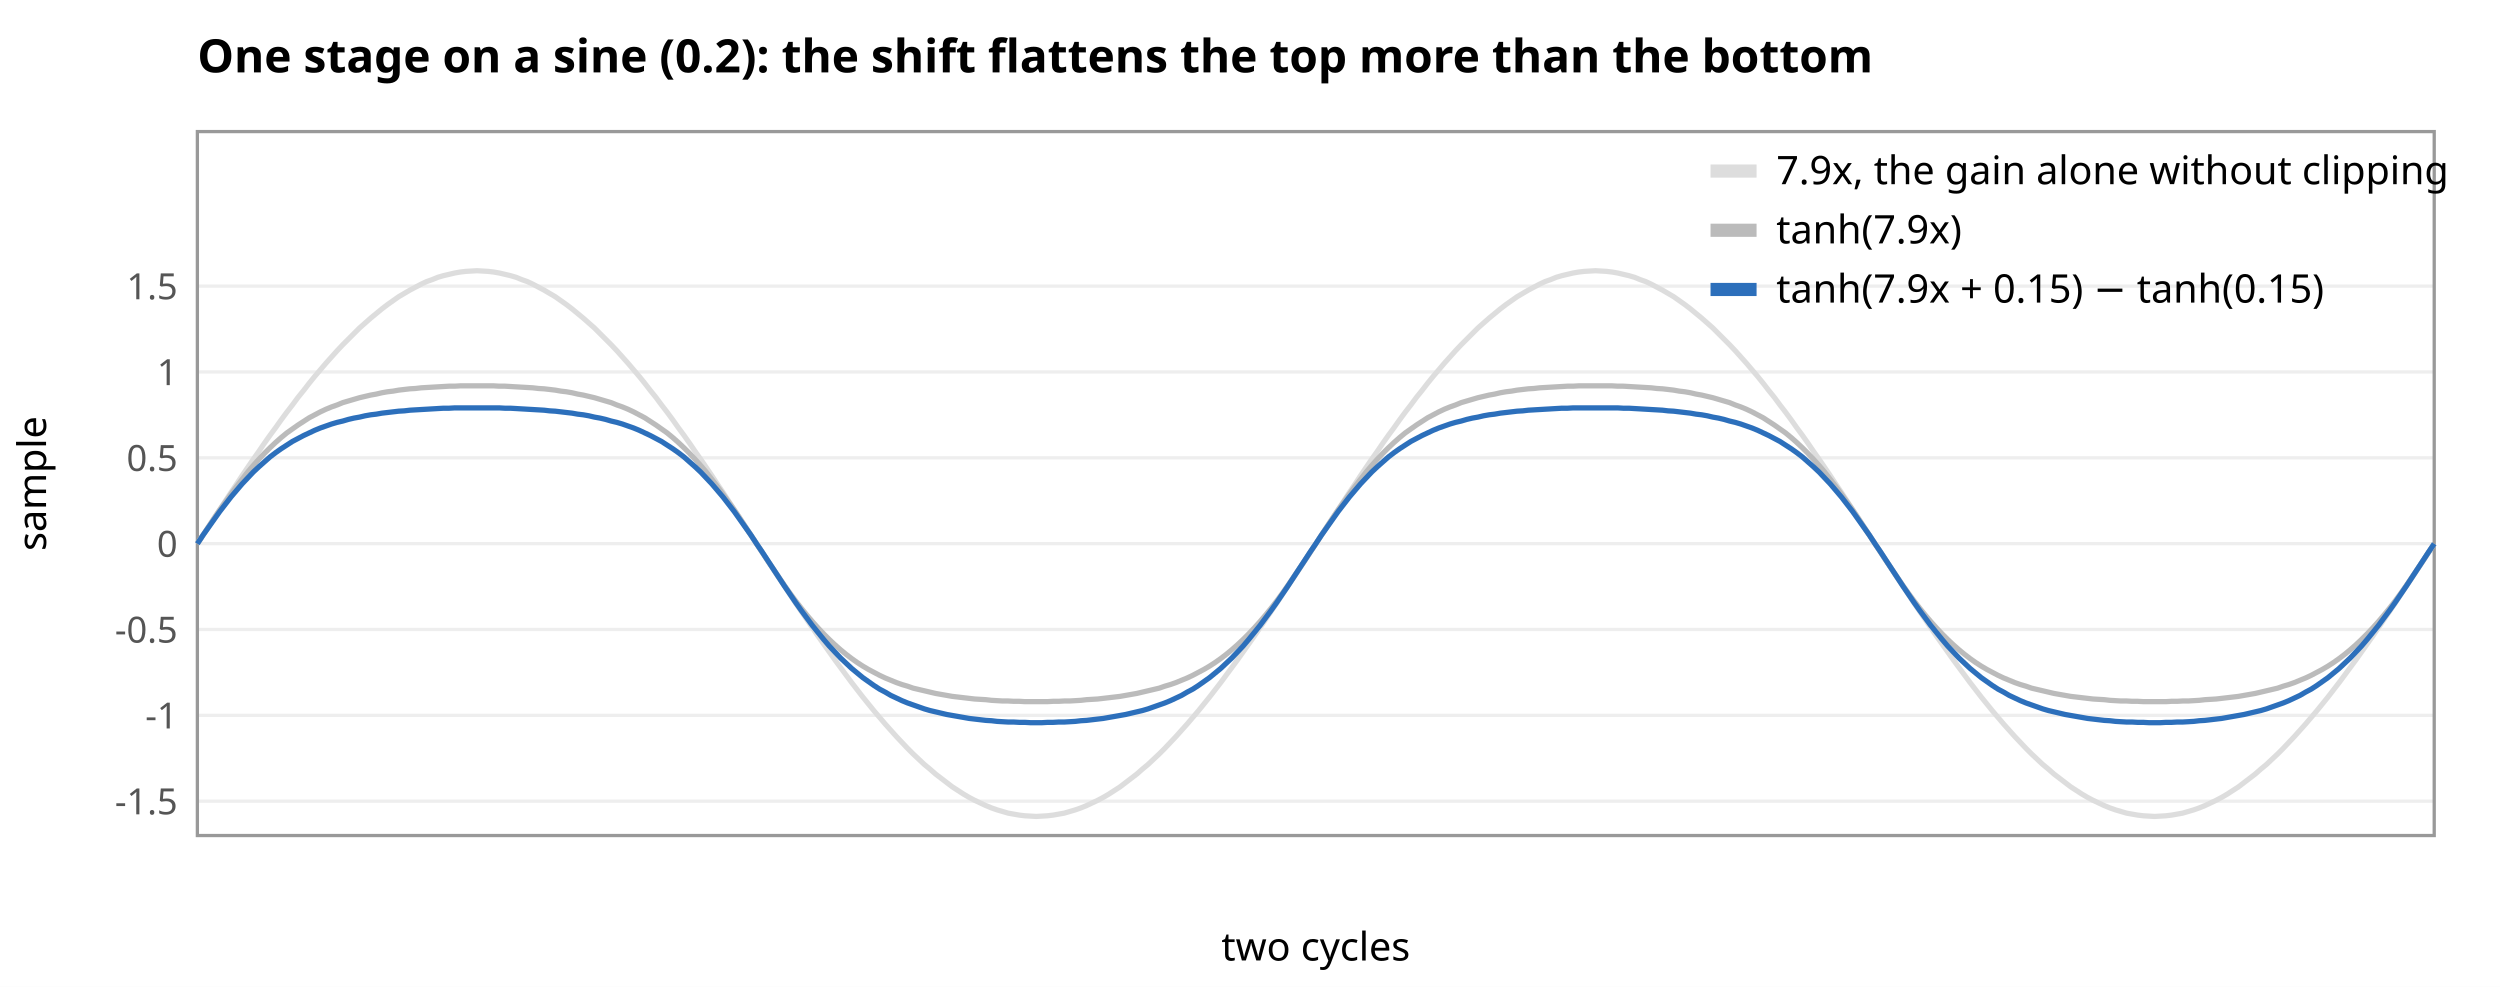
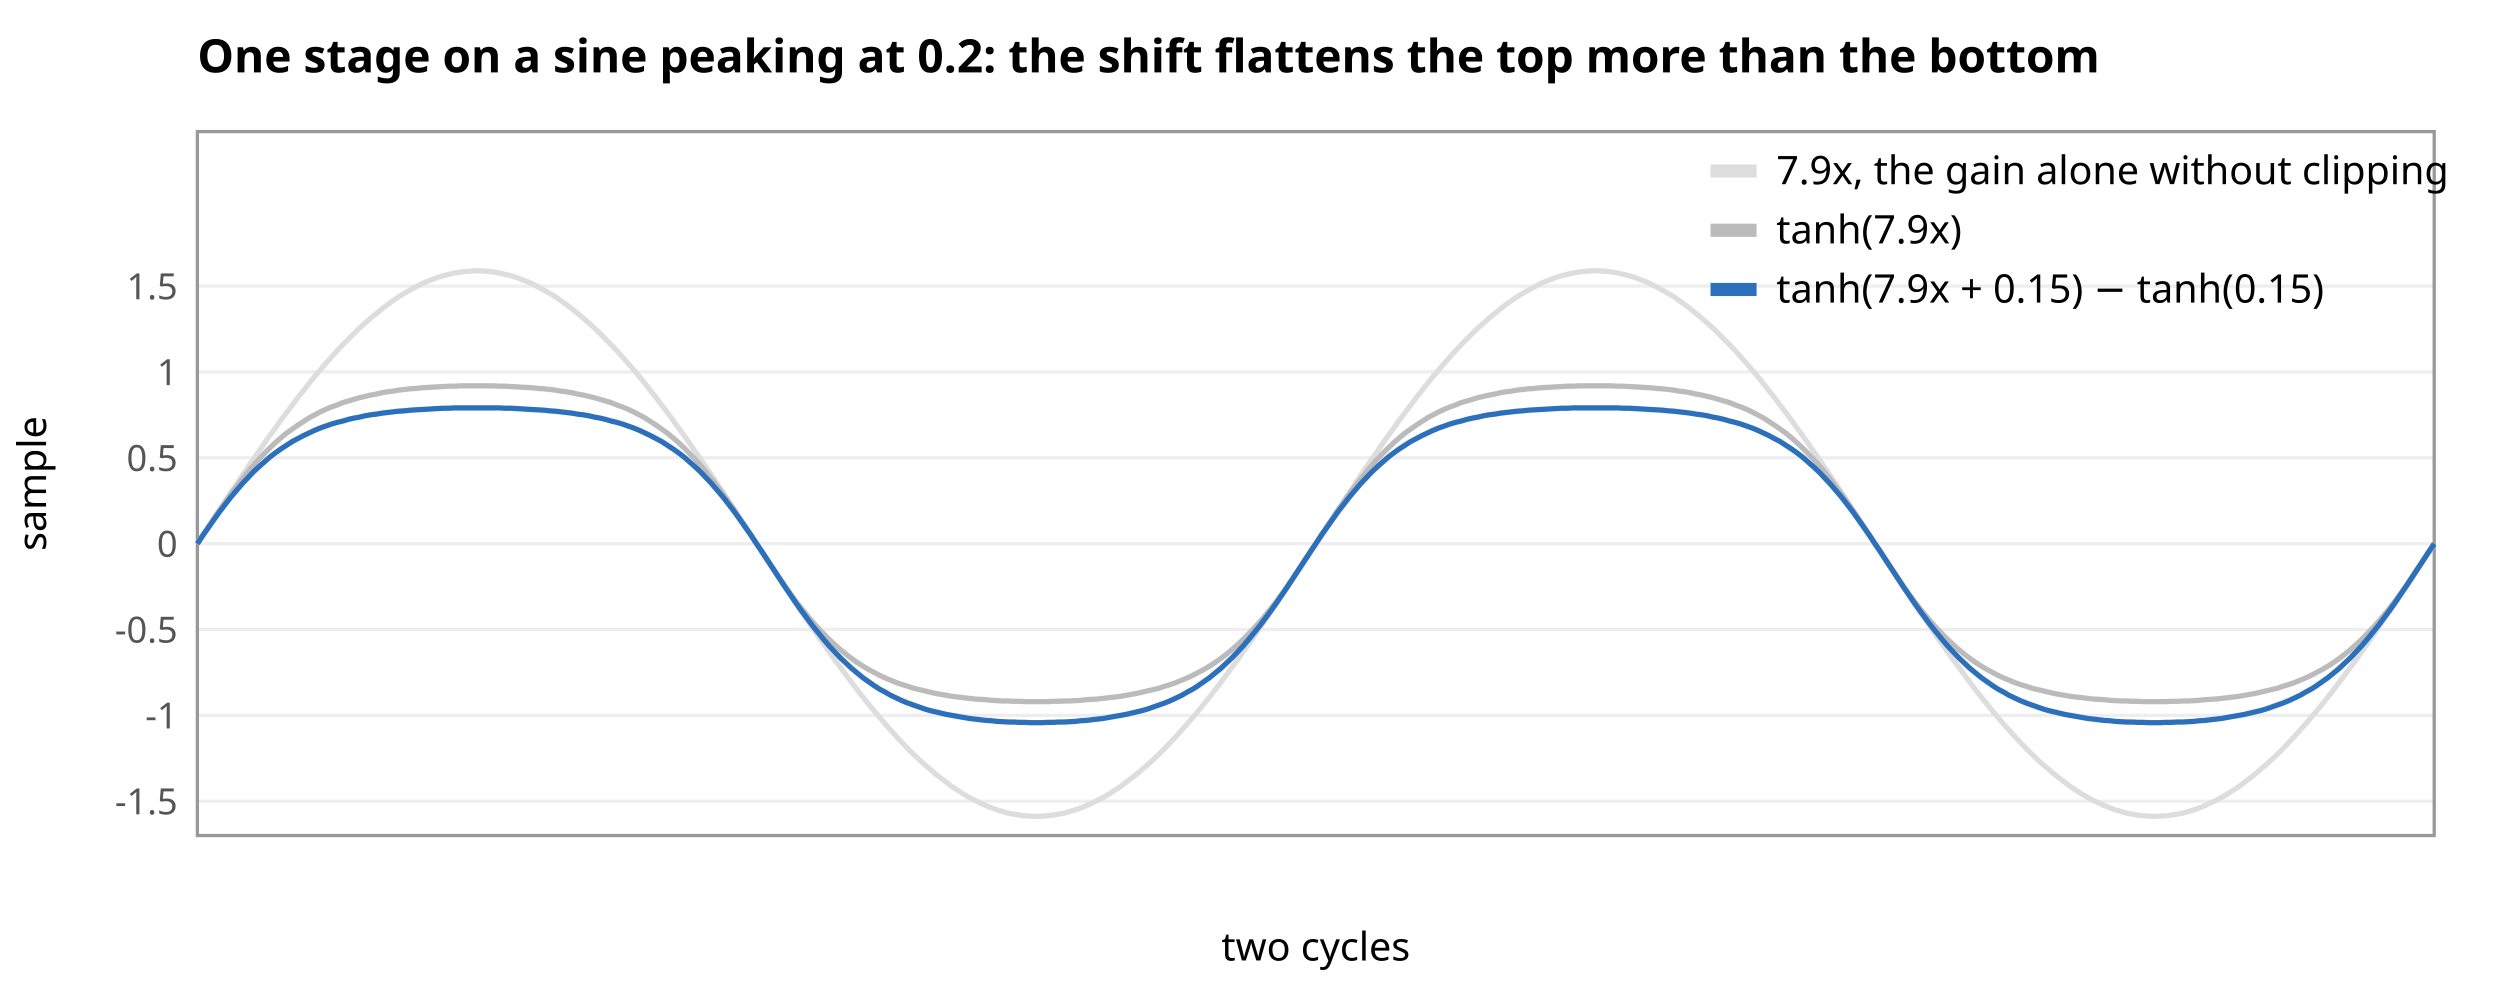
<svg xmlns="http://www.w3.org/2000/svg" width="760" height="300" viewBox="0 0 760 300" font-family="sans-serif">
  <rect width="100%" height="100%" fill="white" />
-   <text x="60" y="22" font-size="14" font-weight="bold">One stage on a sine (0.2): the shift flattens the top more than the bottom</text>
+   <text x="60" y="22" font-size="14" font-weight="bold">One stage on a sine peaking at 0.2: the shift flattens the top more than the bottom</text>
  <line x1="60" x2="740" y1="243.561" y2="243.561" stroke="#eee" />
  <text x="54" y="247.561" font-size="11" text-anchor="end" fill="#555">-1.5</text>
  <line x1="60" x2="740" y1="217.463" y2="217.463" stroke="#eee" />
  <text x="54" y="221.463" font-size="11" text-anchor="end" fill="#555">-1</text>
  <line x1="60" x2="740" y1="191.366" y2="191.366" stroke="#eee" />
  <text x="54" y="195.366" font-size="11" text-anchor="end" fill="#555">-0.5</text>
  <line x1="60" x2="740" y1="165.268" y2="165.268" stroke="#eee" />
  <text x="54" y="169.268" font-size="11" text-anchor="end" fill="#555">0</text>
  <line x1="60" x2="740" y1="139.171" y2="139.171" stroke="#eee" />
  <text x="54" y="143.171" font-size="11" text-anchor="end" fill="#555">0.5</text>
  <line x1="60" x2="740" y1="113.073" y2="113.073" stroke="#eee" />
  <text x="54" y="117.073" font-size="11" text-anchor="end" fill="#555">1</text>
  <line x1="60" x2="740" y1="86.976" y2="86.976" stroke="#eee" />
  <text x="54" y="90.976" font-size="11" text-anchor="end" fill="#555">1.5</text>
  <rect x="60" y="40" width="680" height="214" fill="none" stroke="#999" />
  <text x="400" y="292" font-size="12" text-anchor="middle">two cycles</text>
  <text x="14" y="147" font-size="12" text-anchor="middle" transform="rotate(-90 14 147)">sample</text>
  <polyline points="60.0,165.3 61.7,162.7 63.4,160.1 65.1,157.5 66.8,154.9 68.5,152.3 70.2,149.7 71.9,147.2 73.6,144.6 75.3,142.1 77.0,139.6 78.7,137.2 80.4,134.7 82.1,132.3 83.8,130.0 85.5,127.6 87.2,125.3 88.9,123.1 90.6,120.8 92.3,118.7 94.0,116.5 95.7,114.4 97.4,112.4 99.1,110.4 100.8,108.5 102.5,106.6 104.2,104.8 105.9,103.1 107.6,101.4 109.3,99.7 111.0,98.2 112.7,96.7 114.4,95.3 116.1,93.9 117.8,92.6 119.5,91.4 121.2,90.2 122.9,89.2 124.6,88.2 126.3,87.3 128.0,86.4 129.7,85.6 131.4,85.0 133.1,84.3 134.8,83.8 136.5,83.4 138.2,83.0 139.9,82.7 141.6,82.5 143.3,82.4 145.0,82.3 146.7,82.4 148.4,82.5 150.1,82.7 151.8,83.0 153.5,83.4 155.2,83.8 156.9,84.3 158.6,85.0 160.3,85.6 162.0,86.4 163.7,87.3 165.4,88.2 167.1,89.2 168.8,90.2 170.5,91.4 172.2,92.6 173.9,93.9 175.6,95.3 177.3,96.7 179.0,98.2 180.7,99.7 182.4,101.4 184.1,103.1 185.8,104.8 187.5,106.6 189.2,108.5 190.9,110.4 192.6,112.4 194.3,114.4 196.0,116.5 197.7,118.7 199.4,120.8 201.1,123.1 202.8,125.3 204.5,127.6 206.2,130.0 207.9,132.3 209.6,134.7 211.3,137.2 213.0,139.6 214.7,142.1 216.4,144.6 218.1,147.2 219.8,149.7 221.5,152.3 223.2,154.9 224.9,157.5 226.6,160.1 228.3,162.7 230.0,165.3 231.7,167.9 233.4,170.5 235.1,173.1 236.8,175.7 238.5,178.2 240.2,180.8 241.9,183.4 243.6,185.9 245.3,188.4 247.0,190.9 248.7,193.4 250.4,195.8 252.1,198.2 253.8,200.6 255.5,202.9 257.2,205.2 258.9,207.5 260.6,209.7 262.3,211.9 264.0,214.0 265.7,216.1 267.4,218.1 269.1,220.1 270.8,222.0 272.5,223.9 274.2,225.7 275.9,227.5 277.6,229.2 279.3,230.8 281.0,232.4 282.7,233.8 284.4,235.3 286.1,236.6 287.8,237.9 289.5,239.2 291.2,240.3 292.9,241.4 294.6,242.4 296.3,243.3 298.0,244.1 299.7,244.9 301.4,245.6 303.1,246.2 304.8,246.7 306.5,247.2 308.2,247.5 309.9,247.8 311.6,248.0 313.3,248.1 315.0,248.2 316.7,248.1 318.4,248.0 320.1,247.8 321.8,247.5 323.5,247.2 325.2,246.7 326.9,246.2 328.6,245.6 330.3,244.9 332.0,244.1 333.7,243.3 335.4,242.4 337.1,241.4 338.8,240.3 340.5,239.2 342.2,237.9 343.9,236.6 345.6,235.3 347.3,233.8 349.0,232.4 350.7,230.8 352.4,229.2 354.1,227.5 355.8,225.7 357.5,223.9 359.2,222.0 360.9,220.1 362.6,218.1 364.3,216.1 366.0,214.0 367.7,211.9 369.4,209.7 371.1,207.5 372.8,205.2 374.5,202.9 376.2,200.6 377.9,198.2 379.6,195.8 381.3,193.4 383.0,190.9 384.7,188.4 386.4,185.9 388.1,183.4 389.8,180.8 391.5,178.2 393.2,175.7 394.9,173.1 396.6,170.5 398.3,167.9 400.0,165.3 401.7,162.7 403.4,160.1 405.1,157.5 406.8,154.9 408.5,152.3 410.2,149.7 411.9,147.2 413.6,144.6 415.3,142.1 417.0,139.6 418.7,137.2 420.4,134.7 422.1,132.3 423.8,130.0 425.5,127.6 427.2,125.3 428.9,123.1 430.6,120.8 432.3,118.7 434.0,116.5 435.7,114.4 437.4,112.4 439.1,110.4 440.8,108.5 442.5,106.6 444.2,104.8 445.9,103.1 447.6,101.4 449.3,99.7 451.0,98.2 452.7,96.7 454.4,95.3 456.1,93.9 457.8,92.6 459.5,91.4 461.2,90.2 462.9,89.2 464.6,88.2 466.3,87.3 468.0,86.4 469.7,85.6 471.4,85.0 473.1,84.3 474.8,83.8 476.5,83.4 478.2,83.0 479.9,82.7 481.6,82.5 483.3,82.4 485.0,82.3 486.7,82.4 488.4,82.5 490.1,82.7 491.8,83.0 493.5,83.4 495.2,83.8 496.9,84.3 498.6,85.0 500.3,85.6 502.0,86.4 503.7,87.3 505.4,88.2 507.1,89.2 508.8,90.2 510.5,91.4 512.2,92.6 513.9,93.9 515.6,95.3 517.3,96.7 519.0,98.2 520.7,99.7 522.4,101.4 524.1,103.1 525.8,104.8 527.5,106.6 529.2,108.5 530.9,110.4 532.6,112.4 534.3,114.4 536.0,116.5 537.7,118.7 539.4,120.8 541.1,123.1 542.8,125.3 544.5,127.6 546.2,130.0 547.9,132.3 549.6,134.7 551.3,137.2 553.0,139.6 554.7,142.1 556.4,144.6 558.1,147.2 559.8,149.7 561.5,152.3 563.2,154.9 564.9,157.5 566.6,160.1 568.3,162.7 570.0,165.3 571.7,167.9 573.4,170.5 575.1,173.1 576.8,175.7 578.5,178.2 580.2,180.8 581.9,183.4 583.6,185.9 585.3,188.4 587.0,190.9 588.7,193.4 590.4,195.8 592.1,198.2 593.8,200.6 595.5,202.9 597.2,205.2 598.9,207.5 600.6,209.7 602.3,211.9 604.0,214.0 605.7,216.1 607.4,218.1 609.1,220.1 610.8,222.0 612.5,223.9 614.2,225.7 615.9,227.5 617.6,229.2 619.3,230.8 621.0,232.4 622.7,233.8 624.4,235.3 626.1,236.6 627.8,237.9 629.5,239.2 631.2,240.3 632.9,241.4 634.6,242.4 636.3,243.3 638.0,244.1 639.7,244.9 641.4,245.6 643.1,246.2 644.8,246.7 646.5,247.2 648.2,247.5 649.9,247.8 651.6,248.0 653.3,248.1 655.0,248.2 656.7,248.1 658.4,248.0 660.1,247.8 661.8,247.5 663.5,247.2 665.2,246.7 666.9,246.2 668.6,245.6 670.3,244.9 672.0,244.1 673.7,243.3 675.4,242.4 677.1,241.4 678.8,240.3 680.5,239.2 682.2,237.9 683.9,236.6 685.6,235.3 687.3,233.8 689.0,232.4 690.7,230.8 692.4,229.2 694.1,227.5 695.8,225.7 697.5,223.9 699.2,222.0 700.9,220.1 702.6,218.1 704.3,216.1 706.0,214.0 707.7,211.9 709.4,209.7 711.1,207.5 712.8,205.2 714.5,202.9 716.2,200.6 717.9,198.2 719.6,195.8 721.3,193.4 723.0,190.9 724.7,188.4 726.4,185.9 728.1,183.4 729.8,180.8 731.5,178.2 733.2,175.7 734.9,173.1 736.6,170.5 738.3,167.9 740.0,165.3" fill="none" stroke="#ddd" stroke-width="1.6" />
  <rect x="520" y="50" width="14" height="4" fill="#ddd" />
  <text x="540" y="56" font-size="12">7.9x, the gain alone without clipping</text>
  <polyline points="60.0,165.3 61.7,162.7 63.4,160.1 65.1,157.5 66.8,155.0 68.5,152.6 70.2,150.2 71.9,147.9 73.6,145.7 75.3,143.5 77.0,141.5 78.7,139.6 80.4,137.8 82.1,136.1 83.8,134.5 85.5,133.0 87.2,131.6 88.9,130.4 90.6,129.2 92.3,128.1 94.0,127.0 95.7,126.1 97.4,125.2 99.1,124.4 100.8,123.7 102.5,123.1 104.2,122.4 105.9,121.9 107.6,121.4 109.3,120.9 111.0,120.5 112.7,120.1 114.4,119.8 116.1,119.4 117.8,119.1 119.5,118.9 121.2,118.6 122.9,118.4 124.6,118.2 126.3,118.1 128.0,117.9 129.7,117.8 131.4,117.7 133.1,117.6 134.8,117.5 136.5,117.4 138.2,117.4 139.9,117.3 141.6,117.3 143.3,117.3 145.0,117.3 146.7,117.3 148.4,117.3 150.1,117.3 151.8,117.4 153.5,117.4 155.2,117.5 156.9,117.6 158.6,117.7 160.3,117.8 162.0,117.9 163.7,118.1 165.4,118.2 167.1,118.4 168.8,118.6 170.5,118.9 172.2,119.1 173.9,119.4 175.6,119.8 177.3,120.1 179.0,120.5 180.7,120.9 182.4,121.4 184.1,121.9 185.8,122.4 187.5,123.1 189.2,123.7 190.9,124.4 192.6,125.2 194.3,126.1 196.0,127.0 197.7,128.1 199.4,129.2 201.1,130.4 202.8,131.6 204.5,133.0 206.2,134.5 207.9,136.1 209.6,137.8 211.3,139.6 213.0,141.5 214.7,143.5 216.4,145.7 218.1,147.9 219.8,150.2 221.5,152.6 223.2,155.0 224.9,157.5 226.6,160.1 228.3,162.7 230.0,165.3 231.7,167.9 233.4,170.5 235.1,173.0 236.8,175.5 238.5,178.0 240.2,180.4 241.9,182.7 243.6,184.9 245.3,187.0 247.0,189.0 248.7,190.9 250.4,192.7 252.1,194.4 253.8,196.0 255.5,197.5 257.2,198.9 258.9,200.2 260.6,201.4 262.3,202.5 264.0,203.5 265.7,204.4 267.4,205.3 269.1,206.1 270.8,206.8 272.5,207.5 274.2,208.1 275.9,208.6 277.6,209.2 279.3,209.6 281.0,210.0 282.7,210.4 284.4,210.8 286.1,211.1 287.8,211.4 289.5,211.7 291.2,211.9 292.9,212.1 294.6,212.3 296.3,212.5 298.0,212.6 299.7,212.7 301.4,212.9 303.1,213.0 304.8,213.1 306.5,213.1 308.2,213.2 309.9,213.2 311.6,213.3 313.3,213.3 315.0,213.3 316.7,213.3 318.4,213.3 320.1,213.2 321.8,213.2 323.5,213.1 325.2,213.1 326.9,213.0 328.6,212.9 330.3,212.7 332.0,212.6 333.7,212.5 335.4,212.3 337.1,212.1 338.8,211.9 340.5,211.7 342.2,211.4 343.9,211.1 345.6,210.8 347.3,210.4 349.0,210.0 350.7,209.6 352.4,209.2 354.1,208.6 355.8,208.1 357.5,207.5 359.2,206.8 360.9,206.1 362.6,205.3 364.3,204.4 366.0,203.5 367.7,202.5 369.4,201.4 371.1,200.2 372.8,198.9 374.5,197.5 376.2,196.0 377.9,194.4 379.6,192.7 381.3,190.9 383.0,189.0 384.7,187.0 386.4,184.9 388.1,182.7 389.8,180.4 391.5,178.0 393.2,175.5 394.9,173.0 396.6,170.5 398.3,167.9 400.0,165.3 401.7,162.7 403.4,160.1 405.1,157.5 406.8,155.0 408.5,152.6 410.2,150.2 411.9,147.9 413.6,145.7 415.3,143.5 417.0,141.5 418.7,139.6 420.4,137.8 422.1,136.1 423.8,134.5 425.5,133.0 427.2,131.6 428.9,130.4 430.6,129.2 432.3,128.1 434.0,127.0 435.7,126.1 437.4,125.2 439.1,124.4 440.8,123.7 442.5,123.1 444.2,122.4 445.9,121.9 447.6,121.4 449.3,120.9 451.0,120.5 452.7,120.1 454.4,119.8 456.1,119.4 457.8,119.1 459.5,118.9 461.2,118.6 462.9,118.4 464.6,118.2 466.3,118.1 468.0,117.9 469.7,117.8 471.4,117.7 473.1,117.6 474.8,117.5 476.5,117.4 478.2,117.4 479.9,117.3 481.6,117.3 483.3,117.3 485.0,117.3 486.7,117.3 488.4,117.3 490.1,117.3 491.8,117.4 493.5,117.4 495.2,117.5 496.9,117.6 498.6,117.7 500.3,117.8 502.0,117.9 503.7,118.1 505.4,118.2 507.1,118.4 508.8,118.6 510.5,118.9 512.2,119.1 513.9,119.4 515.6,119.8 517.3,120.1 519.0,120.5 520.7,120.9 522.4,121.4 524.1,121.9 525.8,122.4 527.5,123.1 529.2,123.7 530.9,124.4 532.6,125.2 534.3,126.1 536.0,127.0 537.7,128.1 539.4,129.2 541.1,130.4 542.8,131.6 544.5,133.0 546.2,134.5 547.9,136.1 549.6,137.8 551.3,139.6 553.0,141.5 554.7,143.5 556.4,145.7 558.1,147.9 559.8,150.2 561.5,152.6 563.2,155.0 564.9,157.5 566.6,160.1 568.3,162.7 570.0,165.3 571.7,167.9 573.4,170.5 575.1,173.0 576.8,175.5 578.5,178.0 580.2,180.4 581.9,182.7 583.6,184.9 585.3,187.0 587.0,189.0 588.7,190.9 590.4,192.7 592.1,194.4 593.8,196.0 595.5,197.5 597.2,198.9 598.9,200.2 600.6,201.4 602.3,202.5 604.0,203.5 605.7,204.4 607.4,205.3 609.1,206.1 610.8,206.8 612.5,207.5 614.2,208.1 615.9,208.6 617.6,209.2 619.3,209.6 621.0,210.0 622.7,210.4 624.4,210.8 626.1,211.1 627.8,211.4 629.5,211.7 631.2,211.9 632.9,212.1 634.6,212.3 636.3,212.5 638.0,212.6 639.7,212.7 641.4,212.9 643.1,213.0 644.8,213.1 646.5,213.1 648.2,213.2 649.9,213.2 651.6,213.3 653.3,213.3 655.0,213.3 656.7,213.3 658.4,213.3 660.1,213.2 661.8,213.2 663.5,213.1 665.2,213.1 666.9,213.0 668.6,212.9 670.3,212.7 672.0,212.6 673.7,212.5 675.4,212.3 677.1,212.1 678.8,211.9 680.5,211.7 682.2,211.4 683.9,211.1 685.6,210.8 687.3,210.4 689.0,210.0 690.7,209.6 692.4,209.2 694.1,208.6 695.8,208.1 697.5,207.5 699.2,206.8 700.9,206.1 702.6,205.3 704.3,204.4 706.0,203.5 707.7,202.5 709.4,201.4 711.1,200.2 712.8,198.9 714.5,197.5 716.2,196.0 717.9,194.4 719.6,192.7 721.3,190.9 723.0,189.0 724.7,187.0 726.4,184.9 728.1,182.7 729.8,180.4 731.5,178.0 733.2,175.5 734.9,173.0 736.6,170.5 738.3,167.9 740.0,165.3" fill="none" stroke="#bbb" stroke-width="1.6" />
  <rect x="520" y="68" width="14" height="4" fill="#bbb" />
  <text x="540" y="74" font-size="12">tanh(7.9x)</text>
  <polyline points="60.0,165.3 61.7,162.7 63.4,160.3 65.1,157.9 66.8,155.5 68.5,153.3 70.2,151.1 71.9,149.1 73.6,147.1 75.3,145.3 77.0,143.5 78.7,141.9 80.4,140.4 82.1,138.9 83.8,137.6 85.5,136.4 87.2,135.3 88.9,134.2 90.6,133.3 92.3,132.4 94.0,131.6 95.7,130.8 97.4,130.1 99.1,129.5 100.8,128.9 102.5,128.4 104.2,128.0 105.9,127.5 107.6,127.1 109.3,126.8 111.0,126.4 112.7,126.1 114.4,125.9 116.1,125.6 117.8,125.4 119.5,125.2 121.2,125.0 122.9,124.9 124.6,124.7 126.3,124.6 128.0,124.5 129.7,124.4 131.4,124.3 133.1,124.2 134.8,124.1 136.5,124.1 138.2,124.0 139.9,124.0 141.6,124.0 143.3,124.0 145.0,124.0 146.7,124.0 148.4,124.0 150.1,124.0 151.8,124.0 153.5,124.1 155.2,124.1 156.9,124.2 158.6,124.3 160.3,124.4 162.0,124.5 163.7,124.6 165.4,124.7 167.1,124.9 168.8,125.0 170.5,125.2 172.2,125.4 173.9,125.6 175.6,125.9 177.3,126.1 179.0,126.4 180.7,126.8 182.4,127.1 184.1,127.5 185.8,128.0 187.5,128.4 189.2,128.9 190.9,129.5 192.6,130.1 194.3,130.8 196.0,131.6 197.7,132.4 199.4,133.3 201.1,134.2 202.8,135.3 204.5,136.4 206.2,137.6 207.9,138.9 209.6,140.4 211.3,141.9 213.0,143.5 214.7,145.3 216.4,147.1 218.1,149.1 219.8,151.1 221.5,153.3 223.2,155.5 224.9,157.9 226.6,160.3 228.3,162.7 230.0,165.3 231.7,167.8 233.4,170.4 235.1,173.0 236.8,175.6 238.5,178.2 240.2,180.7 241.9,183.2 243.6,185.6 245.3,187.9 247.0,190.2 248.7,192.3 250.4,194.4 252.1,196.4 253.8,198.2 255.5,200.0 257.2,201.6 258.9,203.2 260.6,204.6 262.3,206.0 264.0,207.2 265.7,208.4 267.4,209.5 269.1,210.4 270.8,211.4 272.5,212.2 274.2,213.0 275.9,213.7 277.6,214.3 279.3,214.9 281.0,215.5 282.7,216.0 284.4,216.4 286.1,216.8 287.8,217.2 289.5,217.5 291.2,217.8 292.9,218.1 294.6,218.4 296.3,218.6 298.0,218.8 299.7,219.0 301.4,219.1 303.1,219.3 304.8,219.4 306.5,219.5 308.2,219.5 309.9,219.6 311.6,219.6 313.3,219.7 315.0,219.7 316.7,219.7 318.4,219.6 320.1,219.6 321.8,219.5 323.5,219.5 325.2,219.4 326.9,219.3 328.6,219.1 330.3,219.0 332.0,218.8 333.7,218.6 335.4,218.4 337.1,218.1 338.8,217.8 340.5,217.5 342.2,217.2 343.9,216.8 345.6,216.4 347.3,216.0 349.0,215.5 350.7,214.9 352.4,214.3 354.1,213.7 355.8,213.0 357.5,212.2 359.2,211.4 360.9,210.4 362.6,209.5 364.3,208.4 366.0,207.2 367.7,206.0 369.4,204.6 371.1,203.2 372.8,201.6 374.5,200.0 376.2,198.2 377.9,196.4 379.6,194.4 381.3,192.3 383.0,190.2 384.7,187.9 386.4,185.6 388.1,183.2 389.8,180.7 391.5,178.2 393.2,175.6 394.9,173.0 396.6,170.4 398.3,167.8 400.0,165.3 401.7,162.7 403.4,160.3 405.1,157.9 406.8,155.5 408.5,153.3 410.2,151.1 411.9,149.1 413.6,147.1 415.3,145.3 417.0,143.5 418.7,141.9 420.4,140.4 422.1,138.9 423.8,137.6 425.5,136.4 427.2,135.3 428.9,134.2 430.6,133.3 432.3,132.4 434.0,131.6 435.7,130.8 437.4,130.1 439.1,129.5 440.8,128.9 442.5,128.4 444.2,128.0 445.9,127.5 447.6,127.1 449.3,126.8 451.0,126.4 452.7,126.1 454.4,125.9 456.1,125.6 457.8,125.4 459.5,125.2 461.2,125.0 462.9,124.9 464.6,124.7 466.3,124.6 468.0,124.5 469.7,124.4 471.4,124.3 473.1,124.2 474.8,124.1 476.5,124.1 478.2,124.0 479.9,124.0 481.6,124.0 483.3,124.0 485.0,124.0 486.7,124.0 488.4,124.0 490.1,124.0 491.8,124.0 493.5,124.1 495.2,124.1 496.9,124.2 498.6,124.3 500.3,124.4 502.0,124.5 503.7,124.6 505.4,124.7 507.1,124.9 508.8,125.0 510.5,125.2 512.2,125.4 513.9,125.6 515.6,125.9 517.3,126.1 519.0,126.4 520.7,126.8 522.4,127.1 524.1,127.5 525.8,128.0 527.5,128.4 529.2,128.9 530.9,129.5 532.6,130.1 534.3,130.8 536.0,131.6 537.7,132.4 539.4,133.3 541.1,134.2 542.8,135.3 544.5,136.4 546.2,137.6 547.9,138.9 549.6,140.4 551.3,141.9 553.0,143.5 554.7,145.3 556.4,147.1 558.1,149.1 559.8,151.1 561.5,153.3 563.2,155.5 564.9,157.9 566.6,160.3 568.3,162.7 570.0,165.3 571.7,167.8 573.4,170.4 575.1,173.0 576.8,175.6 578.5,178.2 580.2,180.7 581.9,183.2 583.6,185.6 585.3,187.9 587.0,190.2 588.7,192.3 590.4,194.4 592.1,196.4 593.8,198.2 595.5,200.0 597.2,201.6 598.9,203.2 600.6,204.6 602.3,206.0 604.0,207.2 605.7,208.4 607.4,209.5 609.1,210.4 610.8,211.4 612.5,212.2 614.2,213.0 615.9,213.7 617.6,214.3 619.3,214.9 621.0,215.5 622.7,216.0 624.4,216.4 626.1,216.8 627.8,217.2 629.5,217.5 631.2,217.8 632.9,218.1 634.6,218.4 636.3,218.6 638.0,218.8 639.7,219.0 641.4,219.1 643.1,219.3 644.8,219.4 646.5,219.5 648.2,219.5 649.9,219.6 651.6,219.6 653.3,219.7 655.0,219.7 656.7,219.7 658.4,219.6 660.1,219.6 661.8,219.5 663.5,219.5 665.2,219.4 666.9,219.3 668.6,219.1 670.3,219.0 672.0,218.8 673.7,218.6 675.4,218.4 677.1,218.1 678.8,217.8 680.5,217.5 682.2,217.2 683.9,216.8 685.6,216.4 687.3,216.0 689.0,215.5 690.7,214.9 692.4,214.3 694.1,213.7 695.8,213.0 697.5,212.2 699.2,211.4 700.9,210.4 702.6,209.5 704.3,208.4 706.0,207.2 707.7,206.0 709.4,204.6 711.1,203.2 712.8,201.6 714.5,200.0 716.2,198.2 717.9,196.4 719.6,194.4 721.3,192.3 723.0,190.2 724.7,187.9 726.4,185.6 728.1,183.2 729.8,180.7 731.5,178.2 733.2,175.6 734.9,173.0 736.6,170.4 738.3,167.8 740.0,165.3" fill="none" stroke="#2c6fbb" stroke-width="1.6" />
  <rect x="520" y="86" width="14" height="4" fill="#2c6fbb" />
  <text x="540" y="92" font-size="12">tanh(7.9x + 0.15) − tanh(0.15)</text>
</svg>
